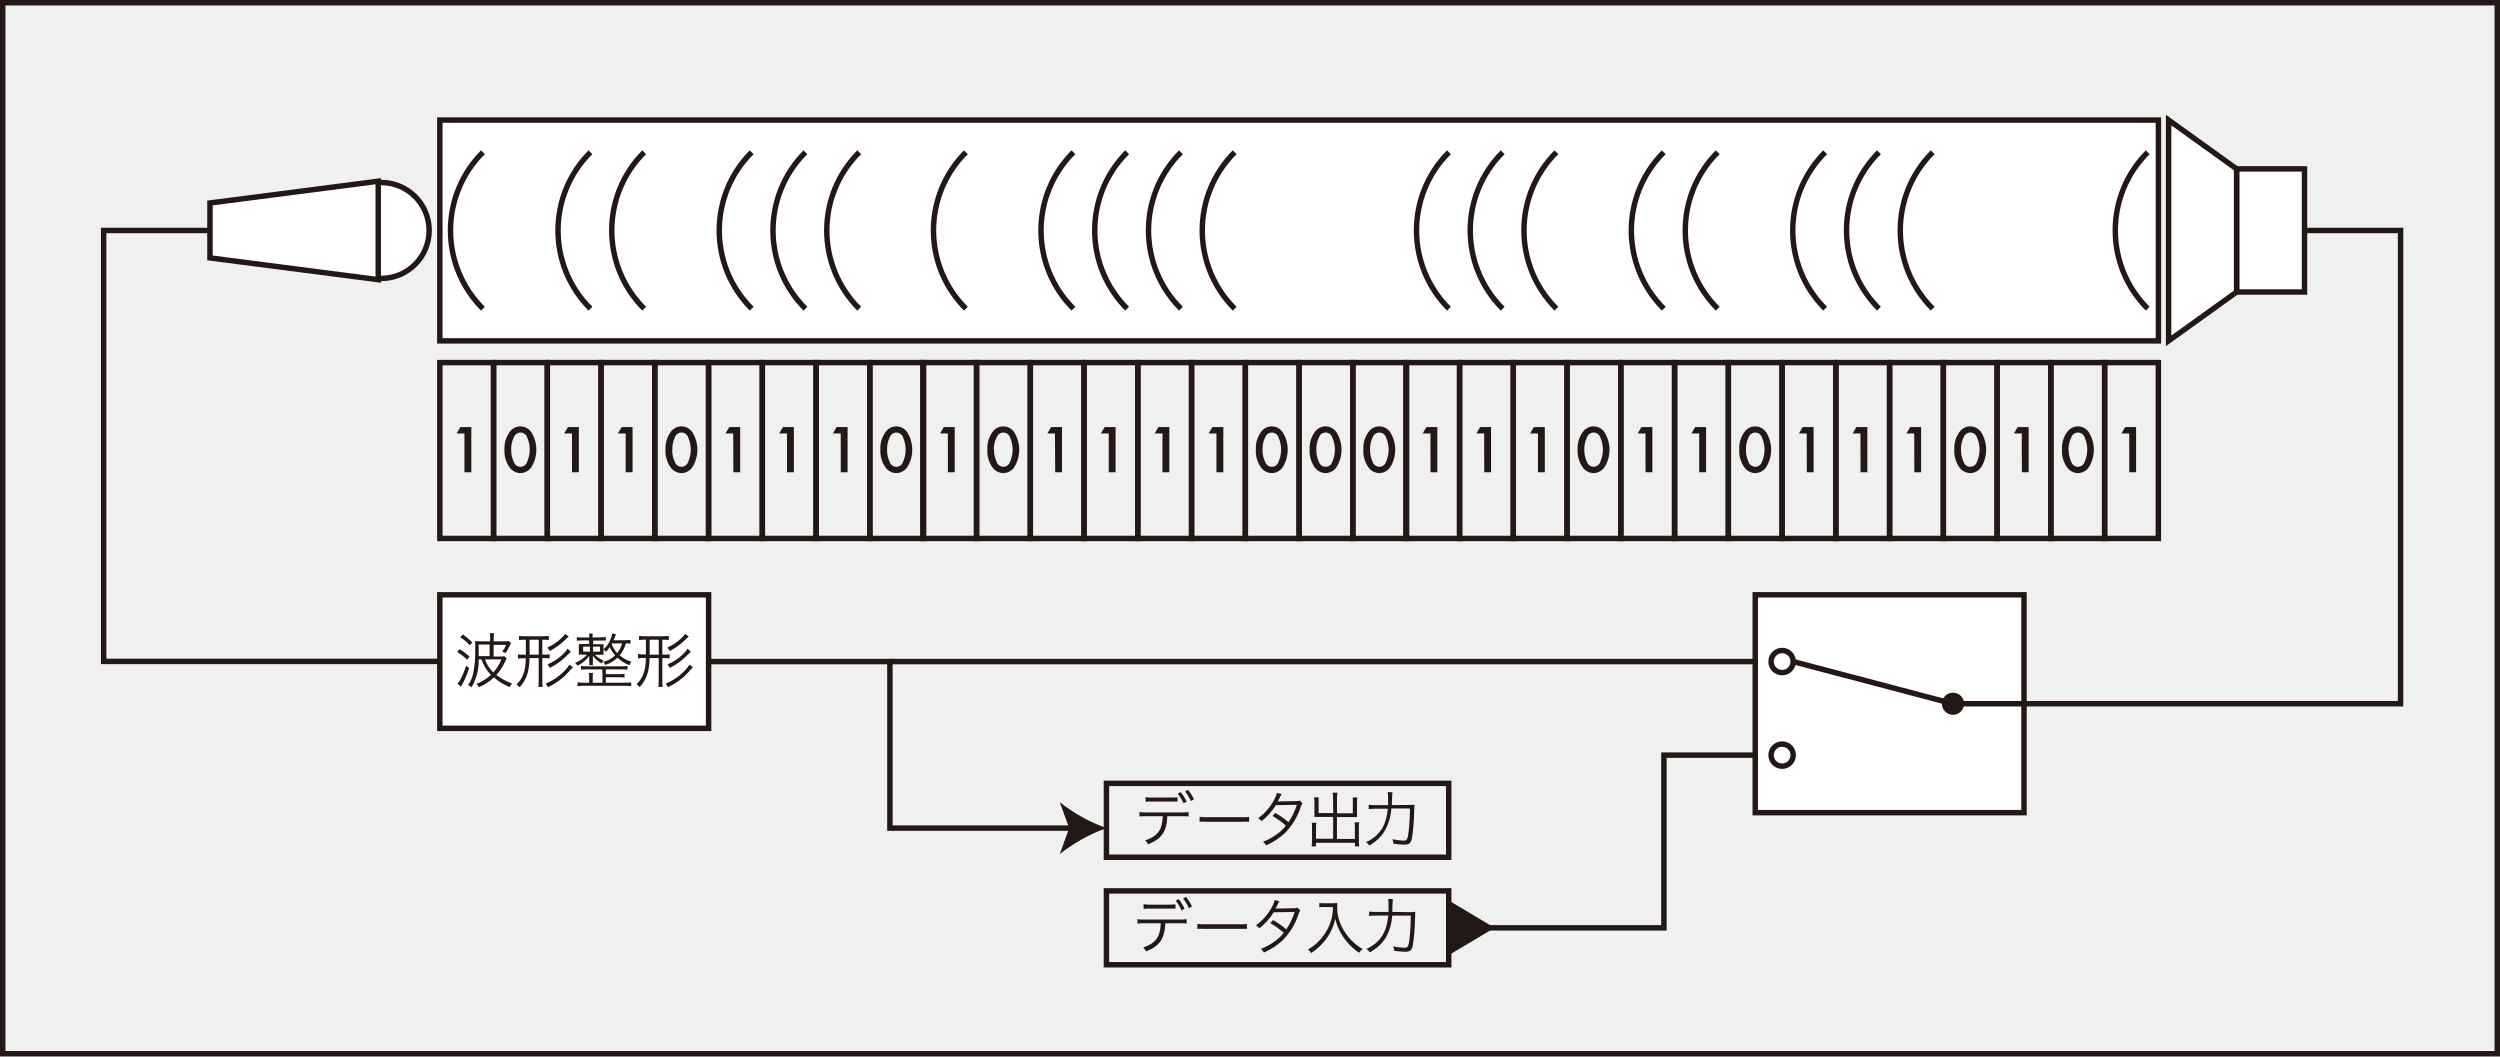
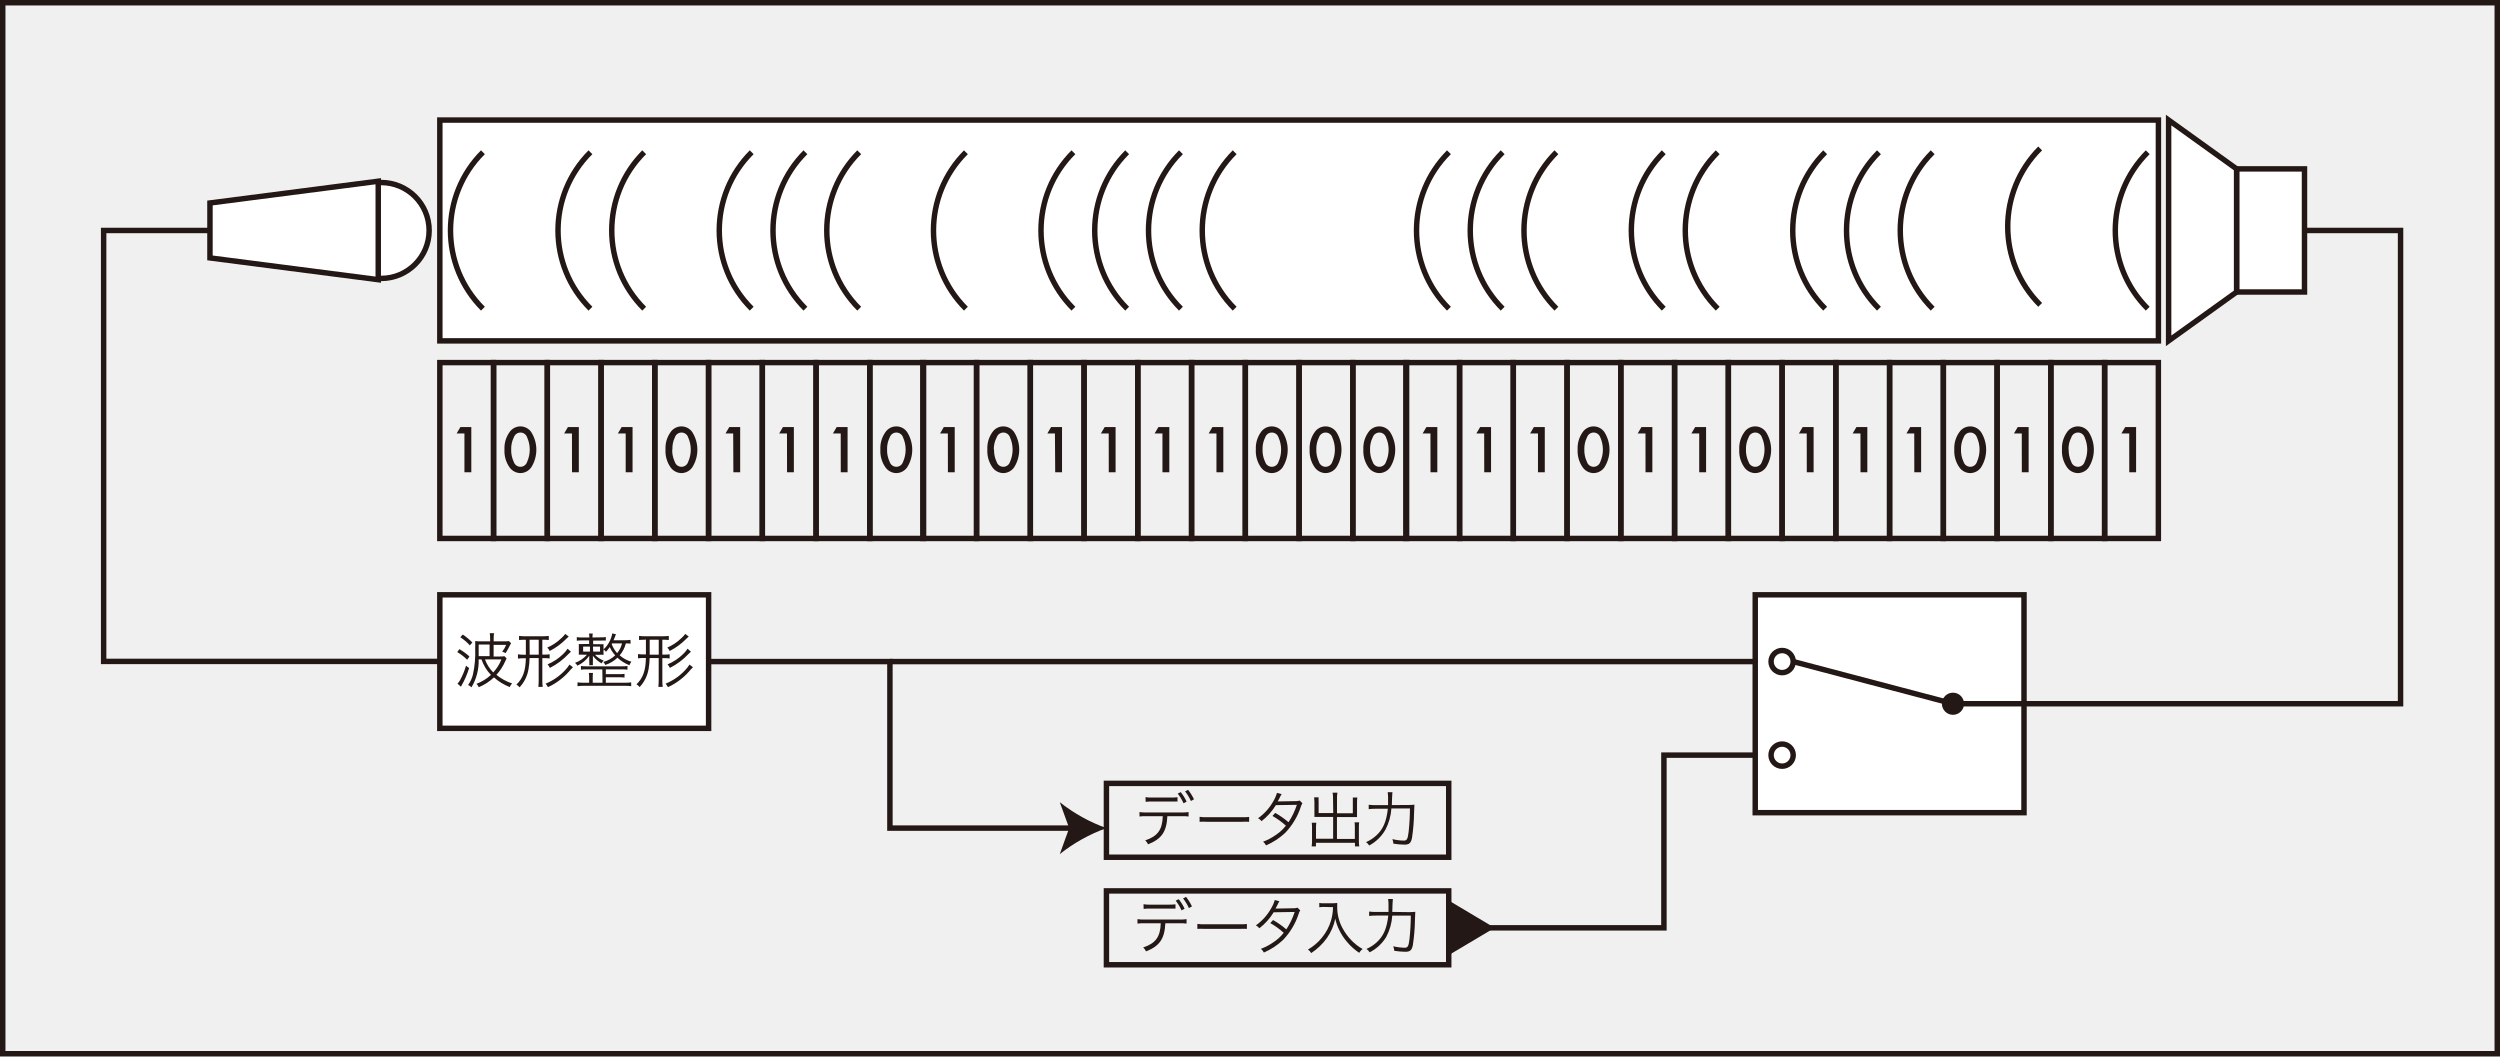
<svg xmlns="http://www.w3.org/2000/svg" viewBox="0 0 458.3 193.67">
  <defs>
    <style>.cls-1{fill:#fff;}.cls-1,.cls-2{stroke:#231815;stroke-miterlimit:10;}.cls-2,.cls-3{fill:none;}.cls-4{fill:#231815;}</style>
  </defs>
  <g id="Layer_2" data-name="Layer 2">
    <g id="Layer_1-2" data-name="Layer 1">
      <rect class="cls-1" x="80.63" y="22.01" width="315.05" height="40.48" />
      <rect class="cls-1" x="410.01" y="30.96" width="12.45" height="22.57" />
      <polygon class="cls-1" points="410.01 53.53 397.55 62.48 397.55 22.01 410.01 30.96 410.01 53.53" />
      <circle class="cls-1" cx="69.88" cy="42.25" r="8.79" />
      <polygon class="cls-1" points="38.49 37.21 69.34 33.22 69.34 51.27 38.49 47.28 38.49 37.21" />
      <path class="cls-2" d="M393.72,56.59a20.27,20.27,0,0,1,0-28.68" />
      <path class="cls-3" d="M374,56.59a20.27,20.27,0,0,1,0-28.68" />
      <path class="cls-2" d="M354.3,56.59a20.27,20.27,0,0,1,0-28.68" />
+       <path class="cls-2" d="M374,55.89a20.27,20.27,0,0,1,0-28.68" />
      <path class="cls-2" d="M344.45,56.59a20.27,20.27,0,0,1,0-28.68" />
      <path class="cls-2" d="M334.59,56.59a20.27,20.27,0,0,1,0-28.68" />
      <path class="cls-2" d="M314.89,56.59a20.27,20.27,0,0,1,0-28.68" />
      <path class="cls-2" d="M305,56.59a20.27,20.27,0,0,1,0-28.68" />
      <path class="cls-2" d="M285.32,56.59a20.27,20.27,0,0,1,0-28.68" />
      <path class="cls-2" d="M275.47,56.59a20.27,20.27,0,0,1,0-28.68" />
      <path class="cls-2" d="M265.62,56.59a20.27,20.27,0,0,1,0-28.68" />
      <path class="cls-2" d="M226.34,56.59a20.27,20.27,0,0,1,0-28.68" />
      <path class="cls-2" d="M216.49,56.59a20.27,20.27,0,0,1,0-28.68" />
      <path class="cls-2" d="M206.63,56.59a20.27,20.27,0,0,1,0-28.68" />
      <path class="cls-2" d="M196.78,56.59a20.27,20.27,0,0,1,0-28.68" />
      <path class="cls-2" d="M177.07,56.59a20.27,20.27,0,0,1,0-28.68" />
      <path class="cls-2" d="M157.51,56.59a20.27,20.27,0,0,1,0-28.68" />
      <path class="cls-2" d="M147.65,56.59a20.27,20.27,0,0,1,0-28.68" />
      <path class="cls-2" d="M137.8,56.59a20.27,20.27,0,0,1,0-28.68" />
      <path class="cls-2" d="M127.94,27.9" />
      <path class="cls-2" d="M127.94,56.59" />
      <path class="cls-2" d="M118.09,56.59a20.27,20.27,0,0,1,0-28.68" />
      <path class="cls-2" d="M108.24,56.59a20.27,20.27,0,0,1,0-28.68" />
      <path class="cls-2" d="M88.53,56.59a20.27,20.27,0,0,1,0-28.68" />
      <rect class="cls-2" x="100.34" y="66.47" width="9.85" height="32.24" />
      <rect class="cls-2" x="90.48" y="66.47" width="9.85" height="32.24" />
      <rect class="cls-2" x="80.63" y="66.47" width="9.85" height="32.24" />
      <rect class="cls-2" x="110.19" y="66.47" width="9.85" height="32.24" />
      <rect class="cls-2" x="120.04" y="66.47" width="9.85" height="32.24" />
      <rect class="cls-2" x="129.9" y="66.47" width="9.85" height="32.24" />
      <rect class="cls-2" x="139.75" y="66.47" width="9.85" height="32.24" />
      <rect class="cls-2" x="149.61" y="66.47" width="9.85" height="32.24" />
      <rect class="cls-2" x="159.46" y="66.47" width="9.85" height="32.24" />
      <rect class="cls-2" x="169.17" y="66.47" width="9.85" height="32.24" />
      <rect class="cls-2" x="179.03" y="66.47" width="9.85" height="32.24" />
      <rect class="cls-2" x="188.88" y="66.47" width="9.85" height="32.24" />
      <rect class="cls-2" x="198.73" y="66.47" width="9.85" height="32.24" />
      <rect class="cls-2" x="208.59" y="66.47" width="9.85" height="32.24" />
      <rect class="cls-2" x="218.44" y="66.47" width="9.85" height="32.24" />
      <rect class="cls-2" x="228.3" y="66.47" width="9.85" height="32.24" />
      <rect class="cls-2" x="238.15" y="66.47" width="9.85" height="32.24" />
      <rect class="cls-2" x="248.01" y="66.47" width="9.85" height="32.24" />
      <rect class="cls-2" x="257.72" y="66.47" width="9.85" height="32.24" />
      <rect class="cls-2" x="267.57" y="66.47" width="9.85" height="32.24" />
      <rect class="cls-2" x="277.42" y="66.47" width="9.85" height="32.24" />
      <rect class="cls-2" x="287.28" y="66.47" width="9.85" height="32.24" />
      <rect class="cls-2" x="297.13" y="66.47" width="9.85" height="32.24" />
      <rect class="cls-2" x="306.99" y="66.47" width="9.85" height="32.24" />
      <rect class="cls-2" x="316.84" y="66.47" width="9.85" height="32.24" />
      <rect class="cls-2" x="326.7" y="66.47" width="9.85" height="32.24" />
      <rect class="cls-2" x="336.55" y="66.47" width="9.85" height="32.24" />
      <rect class="cls-2" x="346.4" y="66.47" width="9.85" height="32.24" />
      <rect class="cls-2" x="356.26" y="66.47" width="9.85" height="32.24" />
      <rect class="cls-2" x="366.11" y="66.47" width="9.85" height="32.24" />
      <rect class="cls-2" x="375.97" y="66.47" width="9.85" height="32.24" />
      <rect class="cls-2" x="385.82" y="66.47" width="9.85" height="32.24" />
      <path class="cls-4" d="M85.14,79.46H83.71l.69-1.17h2v8.29H85.14Z" />
      <path class="cls-4" d="M104.85,79.46h-1.43l.69-1.17h2v8.29h-1.25Z" />
      <path class="cls-4" d="M114.7,79.46h-1.43l.69-1.17h2v8.29H114.7Z" />
      <path class="cls-4" d="M134.41,79.46H133l.69-1.17h2v8.29h-1.25Z" />
      <path class="cls-4" d="M144.27,79.46h-1.43l.69-1.17h2v8.29h-1.25Z" />
      <path class="cls-4" d="M154.12,79.46h-1.43l.69-1.17h2v8.29h-1.25Z" />
      <path class="cls-4" d="M262.23,79.46h-1.43l.69-1.17h2v8.29h-1.25Z" />
      <path class="cls-4" d="M272.08,79.46h-1.43l.69-1.17h2v8.29h-1.25Z" />
      <path class="cls-4" d="M281.94,79.46H280.5l.69-1.17h2v8.29h-1.25Z" />
      <path class="cls-4" d="M331.21,79.46h-1.43l.69-1.17h2v8.29h-1.25Z" />
      <path class="cls-4" d="M341.06,79.46h-1.43l.69-1.17h2v8.29h-1.25Z" />
      <path class="cls-4" d="M350.92,79.46h-1.43l.69-1.17h2v8.29h-1.25Z" />
      <path class="cls-4" d="M301.65,79.46h-1.43l.69-1.17h2v8.29h-1.25Z" />
      <path class="cls-4" d="M311.5,79.46h-1.43l.69-1.17h2v8.29H311.5Z" />
      <path class="cls-4" d="M370.63,79.46h-1.43l.69-1.17h2v8.29h-1.25Z" />
      <path class="cls-4" d="M390.33,79.46H388.9l.69-1.17h2v8.29h-1.25Z" />
      <path class="cls-4" d="M193.39,79.46H192l.69-1.17h2v8.29h-1.25Z" />
      <path class="cls-4" d="M203.25,79.46h-1.43l.69-1.17h2v8.29h-1.25Z" />
      <path class="cls-4" d="M213.1,79.46h-1.43l.69-1.17h2v8.29H213.1Z" />
      <path class="cls-4" d="M173.76,79.46h-1.43l.69-1.17h2v8.29h-1.25Z" />
      <path class="cls-4" d="M223,79.46h-1.43l.69-1.17h2v8.29H223Z" />
      <path class="cls-4" d="M92.48,82.39a5,5,0,0,1,.92-3.16,2.41,2.41,0,0,1,4,0,6.05,6.05,0,0,1,0,6.43,2.46,2.46,0,0,1-2,1.07,2.49,2.49,0,0,1-2-1.07A5.18,5.18,0,0,1,92.48,82.39Zm1.23,0a4.91,4.91,0,0,0,.48,2.29,1.28,1.28,0,0,0,2.44,0,5.49,5.49,0,0,0,0-4.51,1.28,1.28,0,0,0-2.43,0A4.58,4.58,0,0,0,93.71,82.39Z" />
      <path class="cls-4" d="M122,82.39a5,5,0,0,1,.92-3.16,2.41,2.41,0,0,1,4,0,6.05,6.05,0,0,1,0,6.43,2.46,2.46,0,0,1-2,1.07,2.49,2.49,0,0,1-2-1.07A5.18,5.18,0,0,1,122,82.39Zm1.23,0a4.91,4.91,0,0,0,.48,2.29,1.28,1.28,0,0,0,2.44,0,5.49,5.49,0,0,0,0-4.51,1.28,1.28,0,0,0-2.43,0A4.58,4.58,0,0,0,123.27,82.39Z" />
      <path class="cls-4" d="M161.39,82.39a5,5,0,0,1,.92-3.16,2.41,2.41,0,0,1,4,0,6.05,6.05,0,0,1,0,6.43,2.46,2.46,0,0,1-2,1.07,2.49,2.49,0,0,1-2-1.07A5.18,5.18,0,0,1,161.39,82.39Zm1.23,0a4.91,4.91,0,0,0,.48,2.29,1.28,1.28,0,0,0,2.44,0,5.49,5.49,0,0,0,0-4.51,1.28,1.28,0,0,0-2.43,0A4.58,4.58,0,0,0,162.62,82.39Z" />
      <path class="cls-4" d="M181,82.39a5,5,0,0,1,.92-3.16,2.41,2.41,0,0,1,4,0,6.05,6.05,0,0,1,0,6.43,2.46,2.46,0,0,1-2,1.07,2.49,2.49,0,0,1-2-1.07A5.18,5.18,0,0,1,181,82.39Zm1.23,0a4.92,4.92,0,0,0,.48,2.29,1.28,1.28,0,0,0,2.44,0,5.49,5.49,0,0,0,0-4.51,1.28,1.28,0,0,0-2.43,0A4.58,4.58,0,0,0,182.18,82.39Z" />
      <path class="cls-4" d="M230.22,82.39a5,5,0,0,1,.92-3.16,2.41,2.41,0,0,1,4,0,6.05,6.05,0,0,1,0,6.43,2.46,2.46,0,0,1-2,1.07,2.49,2.49,0,0,1-2-1.07A5.18,5.18,0,0,1,230.22,82.39Zm1.23,0a4.91,4.91,0,0,0,.48,2.29,1.28,1.28,0,0,0,2.44,0,5.49,5.49,0,0,0,0-4.51,1.28,1.28,0,0,0-2.43,0A4.58,4.58,0,0,0,231.45,82.39Z" />
      <path class="cls-4" d="M240.08,82.39a5,5,0,0,1,.92-3.16,2.41,2.41,0,0,1,4,0,6.05,6.05,0,0,1,0,6.43,2.46,2.46,0,0,1-2,1.07,2.49,2.49,0,0,1-2-1.07A5.18,5.18,0,0,1,240.08,82.39Zm1.23,0a4.91,4.91,0,0,0,.48,2.29,1.28,1.28,0,0,0,2.44,0,5.49,5.49,0,0,0,0-4.51,1.28,1.28,0,0,0-2.43,0A4.58,4.58,0,0,0,241.31,82.39Z" />
      <path class="cls-4" d="M249.93,82.39a5,5,0,0,1,.92-3.16,2.41,2.41,0,0,1,4,0,6.05,6.05,0,0,1,0,6.43,2.46,2.46,0,0,1-2,1.07,2.49,2.49,0,0,1-2-1.07A5.18,5.18,0,0,1,249.93,82.39Zm1.23,0a4.91,4.91,0,0,0,.48,2.29,1.28,1.28,0,0,0,2.44,0,5.49,5.49,0,0,0,0-4.51,1.28,1.28,0,0,0-2.43,0A4.58,4.58,0,0,0,251.16,82.39Z" />
      <path class="cls-4" d="M289.21,82.39a5,5,0,0,1,.92-3.16,2.41,2.41,0,0,1,4,0,6.05,6.05,0,0,1,0,6.43,2.46,2.46,0,0,1-2,1.07,2.49,2.49,0,0,1-2-1.07A5.18,5.18,0,0,1,289.21,82.39Zm1.23,0a4.91,4.91,0,0,0,.48,2.29,1.28,1.28,0,0,0,2.44,0,5.49,5.49,0,0,0,0-4.51,1.28,1.28,0,0,0-2.43,0A4.58,4.58,0,0,0,290.44,82.39Z" />
      <path class="cls-4" d="M318.84,82.39a5,5,0,0,1,.92-3.16,2.41,2.41,0,0,1,4,0,6.05,6.05,0,0,1,0,6.43,2.46,2.46,0,0,1-2,1.07,2.49,2.49,0,0,1-2-1.07A5.18,5.18,0,0,1,318.84,82.39Zm1.23,0a4.91,4.91,0,0,0,.48,2.29,1.28,1.28,0,0,0,2.44,0,5.49,5.49,0,0,0,0-4.51,1.28,1.28,0,0,0-2.43,0A4.58,4.58,0,0,0,320.07,82.39Z" />
      <path class="cls-4" d="M358.26,82.39a5,5,0,0,1,.92-3.16,2.41,2.41,0,0,1,4,0,6.05,6.05,0,0,1,0,6.43,2.46,2.46,0,0,1-2,1.07,2.49,2.49,0,0,1-2-1.07A5.18,5.18,0,0,1,358.26,82.39Zm1.23,0a4.91,4.91,0,0,0,.48,2.29,1.28,1.28,0,0,0,2.44,0,5.49,5.49,0,0,0,0-4.51,1.28,1.28,0,0,0-2.43,0A4.58,4.58,0,0,0,359.49,82.39Z" />
      <path class="cls-4" d="M378,82.39a5,5,0,0,1,.92-3.16,2.41,2.41,0,0,1,4,0,6.05,6.05,0,0,1,0,6.43,2.46,2.46,0,0,1-2,1.07,2.49,2.49,0,0,1-2-1.07A5.18,5.18,0,0,1,378,82.39Zm1.23,0a4.91,4.91,0,0,0,.48,2.29,1.28,1.28,0,0,0,2.44,0,5.49,5.49,0,0,0,0-4.51,1.28,1.28,0,0,0-2.43,0A4.58,4.58,0,0,0,379.2,82.39Z" />
      <path class="cls-2" d="M38.49,42.25H19v79H80.63" />
      <rect class="cls-1" x="80.63" y="109.04" width="49.27" height="24.48" />
      <path class="cls-4" d="M84.22,119a11.6,11.6,0,0,1,1.84,1.34l-.42.61a8.66,8.66,0,0,0-1.82-1.41ZM86,122.47a15.6,15.6,0,0,1-1.38,3.19,2.58,2.58,0,0,1-.12.23l-.63-.56a3,3,0,0,0,.46-.63,12.71,12.71,0,0,0,1.1-2.66Zm.13-4.16a8.45,8.45,0,0,0-1.75-1.49l.46-.5a11.54,11.54,0,0,1,1.75,1.46Zm1.62,2.57A9.35,9.35,0,0,1,86.43,126a2.06,2.06,0,0,0-.62-.43,5.26,5.26,0,0,0,.89-1.93,18.3,18.3,0,0,0,.41-4.75,13.41,13.41,0,0,0,0-1.37,6.25,6.25,0,0,0,1.07.05h1.67v-.4a6.08,6.08,0,0,0-.07-1.09h.79a5.75,5.75,0,0,0-.07,1.09v.4h1.8a4.82,4.82,0,0,0,1-.05l.39.4a2.27,2.27,0,0,0-.22.4,13.83,13.83,0,0,1-.78,1.41,2.36,2.36,0,0,0-.63-.26,5.11,5.11,0,0,0,.73-1.25h-2.3v2.13h1.1a4.1,4.1,0,0,0,.88-.06l.4.41c-.09.17-.12.24-.24.5A9.26,9.26,0,0,1,91,123.72a9.19,9.19,0,0,0,2.88,1.57,2.38,2.38,0,0,0-.44.66,9.55,9.55,0,0,1-2.89-1.77,9.15,9.15,0,0,1-2.78,1.8,1.85,1.85,0,0,0-.42-.62A8.35,8.35,0,0,0,90,123.73a7.52,7.52,0,0,1-1.73-2.84Zm2-.6v-2.13h-2v.79c0,.4,0,.76,0,1.34Zm-.84.6a6.41,6.41,0,0,0,1.51,2.39,7.45,7.45,0,0,0,1.5-2.39Z" />
      <path class="cls-4" d="M96.1,117.28a5.53,5.53,0,0,0-.95.05v-.76a6.84,6.84,0,0,0,1,.07h3.45a6.59,6.59,0,0,0,1-.07v.76a5.31,5.31,0,0,0-.94-.05h-.24V120h.34a5.56,5.56,0,0,0,1-.06v.77a5.64,5.64,0,0,0-1-.06h-.34v4.13a7.7,7.7,0,0,0,.07,1.14h-.81a6.94,6.94,0,0,0,.07-1.14v-4.14H97.08a13,13,0,0,1-.19,2A6.39,6.39,0,0,1,95.25,126a2.2,2.2,0,0,0-.58-.5c1.2-1.16,1.68-2.52,1.73-4.83h-.45a6.37,6.37,0,0,0-1,.07v-.79a6.14,6.14,0,0,0,1,.07h.45v-2.73Zm1,2.73h1.66v-2.73H97.08Zm7.93,2.31a8.72,8.72,0,0,0-.76.83,11.74,11.74,0,0,1-1.87,1.68,11.31,11.31,0,0,1-1.95,1.14,3.4,3.4,0,0,0-.43-.64,10.12,10.12,0,0,0,3.6-2.5,5.57,5.57,0,0,0,.78-1Zm-.77-5.63c-.13.11-.22.2-.57.53a11.55,11.55,0,0,1-2.92,2.12,2.39,2.39,0,0,0-.44-.63,8.48,8.48,0,0,0,2.54-1.69,4.57,4.57,0,0,0,.75-.81Zm.4,2.78a3.71,3.71,0,0,0-.46.43,12.39,12.39,0,0,1-3.39,2.54,3,3,0,0,0-.43-.65,9,9,0,0,0,2.83-1.87,5.08,5.08,0,0,0,.84-1Z" />
      <path class="cls-4" d="M110.16,116.84a4.9,4.9,0,0,0,.9-.06v.65a6.81,6.81,0,0,0-.89,0h-1.43v.66h1a6.16,6.16,0,0,0,.9,0,4.67,4.67,0,0,0,0,.66v.6a6.09,6.09,0,0,0,0,.69,5.8,5.8,0,0,0-.83,0h-.73a4.13,4.13,0,0,0,1.58,1.06,1.63,1.63,0,0,0-.37.51,4.81,4.81,0,0,1-1.6-1.39.81.81,0,0,1,0,.14,5.41,5.41,0,0,1,0,.55v.38a3.87,3.87,0,0,0,0,.66h-.67a3.17,3.17,0,0,0,0-.66v-.4a6.51,6.51,0,0,1,0-.67,5.4,5.4,0,0,1-2.17,1.81,1.8,1.8,0,0,0-.44-.51,5.46,5.46,0,0,0,2.2-1.5h-.66a5.21,5.21,0,0,0-.84,0c0-.22,0-.46,0-.7v-.6a5.11,5.11,0,0,0,0-.66,6,6,0,0,0,.89,0h1v-.66h-1.31a5.36,5.36,0,0,0-.95.06v-.66a5.42,5.42,0,0,0,1,.06h1.3a3.9,3.9,0,0,0-.06-.72h.69a3.53,3.53,0,0,0-.06.72Zm.26,5.87h-2.92a6.68,6.68,0,0,0-1,.06v-.68a6.35,6.35,0,0,0,1,.06h6.43a6.7,6.7,0,0,0,1.1-.06v.68a7.13,7.13,0,0,0-1.1-.06h-2.87v.87h2.43a5.65,5.65,0,0,0,1-.05v.68a6.4,6.4,0,0,0-1-.05h-2.43v1h3.53a8,8,0,0,0,1.12-.07v.7a8.57,8.57,0,0,0-1.12-.07H107a8.74,8.74,0,0,0-1.13.07v-.7a8.28,8.28,0,0,0,1.13.07h1v-1a4,4,0,0,0-.06-.8h.77a4.46,4.46,0,0,0-.05.8v1h1.79Zm-3.52-4.17v.91h1.25v-.91Zm1.84.91H110v-.91h-1.3ZM115.6,118a4.79,4.79,0,0,0-.87-.05,5.45,5.45,0,0,1-1.13,2.19,5.61,5.61,0,0,0,2.15,1.17,2.16,2.16,0,0,0-.36.64,6.76,6.76,0,0,1-2.2-1.38,5.71,5.71,0,0,1-2.23,1.33,1.77,1.77,0,0,0-.36-.56,5,5,0,0,0,2.18-1.2,5.51,5.51,0,0,1-1-1.53,8.14,8.14,0,0,1-.69.88,1.79,1.79,0,0,0-.46-.44,4.6,4.6,0,0,0,1.06-1.36,5.17,5.17,0,0,0,.55-1.57l.67.14a8.36,8.36,0,0,1-.44,1.11h2.11a7.49,7.49,0,0,0,1-.07Zm-3.41-.05-.06.11a5.19,5.19,0,0,0,1,1.67,4.29,4.29,0,0,0,.9-1.78Z" />
      <path class="cls-4" d="M118.1,117.28a5.53,5.53,0,0,0-.95.05v-.76a6.84,6.84,0,0,0,1,.07h3.45a6.59,6.59,0,0,0,1-.07v.76a5.31,5.31,0,0,0-.94-.05h-.24V120h.34a5.56,5.56,0,0,0,1-.06v.77a5.64,5.64,0,0,0-1-.06h-.34v4.13a7.7,7.7,0,0,0,.07,1.14h-.81a6.94,6.94,0,0,0,.07-1.14v-4.14h-1.66a13,13,0,0,1-.19,2,6.39,6.39,0,0,1-1.64,3.31,2.2,2.2,0,0,0-.58-.5c1.2-1.16,1.68-2.52,1.73-4.83h-.45a6.37,6.37,0,0,0-1,.07v-.79a6.14,6.14,0,0,0,1,.07h.45v-2.73Zm1,2.73h1.66v-2.73h-1.66Zm7.93,2.31a8.72,8.72,0,0,0-.76.83,11.74,11.74,0,0,1-1.87,1.68,11.31,11.31,0,0,1-1.95,1.14,3.4,3.4,0,0,0-.43-.64,10.12,10.12,0,0,0,3.6-2.5,5.57,5.57,0,0,0,.78-1Zm-.77-5.63c-.13.11-.22.2-.57.53a11.55,11.55,0,0,1-2.92,2.12,2.39,2.39,0,0,0-.44-.63,8.48,8.48,0,0,0,2.54-1.69,4.57,4.57,0,0,0,.75-.81Zm.4,2.78a3.71,3.71,0,0,0-.46.43,12.39,12.39,0,0,1-3.39,2.54,3,3,0,0,0-.43-.65,9,9,0,0,0,2.83-1.87,5.08,5.08,0,0,0,.84-1Z" />
      <rect class="cls-1" x="321.77" y="109.04" width="49.27" height="39.94" />
      <polyline class="cls-2" points="129.9 121.28 163.14 121.28 163.14 151.81 196.79 151.81" />
      <path class="cls-4" d="M202.83,151.81a30.22,30.22,0,0,0-8.55,4.76l1.72-4.76-1.72-4.75A30.2,30.2,0,0,0,202.83,151.81Z" />
      <path class="cls-4" d="M214,149.62c-.13,2.85-1.06,4.19-3.54,5.16a1.93,1.93,0,0,0-.52-.72c2.28-.76,3.14-1.94,3.22-4.44h-3a8.64,8.64,0,0,0-1.27.06v-.81a7.33,7.33,0,0,0,1.28.07h6.44a7.24,7.24,0,0,0,1.28-.07v.81a8.64,8.64,0,0,0-1.26-.06Zm-4-3.49a5.72,5.72,0,0,0,1.27.08h3.32a10,10,0,0,0,1.27-.06v.79l-1.25,0h-3.34a7.69,7.69,0,0,0-1.25.05Zm6.45-.92a8.62,8.62,0,0,1,1.08,1.74l-.56.31a8.39,8.39,0,0,0-1.07-1.78Zm1.35-.42a9.23,9.23,0,0,1,1.08,1.74l-.56.31a8.59,8.59,0,0,0-1.07-1.77Z" />
      <path class="cls-4" d="M219.91,149.74a7.77,7.77,0,0,0,1.36.07h6.39a8.72,8.72,0,0,0,1.33-.05v.89a12.55,12.55,0,0,0-1.34,0h-6.38a12,12,0,0,0-1.36,0Z" />
      <path class="cls-4" d="M234.95,145.58a3.63,3.63,0,0,0-.39.73,5.52,5.52,0,0,1-.34.61c.15,0,.15,0,3.4-.06a1.92,1.92,0,0,0,.64-.11l.5.5a2.45,2.45,0,0,0-.32.73,12.52,12.52,0,0,1-2.87,4.73,12.27,12.27,0,0,1-3.48,2.27,2,2,0,0,0-.54-.68,10,10,0,0,0,2.28-1.2,7.73,7.73,0,0,0,1.9-1.74,13.82,13.82,0,0,0-2.46-1.78l.51-.56a15.71,15.71,0,0,1,2.43,1.71,13.12,13.12,0,0,0,1.53-3.19l-3.85.06a10.94,10.94,0,0,1-2.62,2.93,2,2,0,0,0-.64-.53,9.57,9.57,0,0,0,2.81-3.14,6.07,6.07,0,0,0,.65-1.51Z" />
      <path class="cls-4" d="M244.37,146.31a4.41,4.41,0,0,0-.08-1h.89a5,5,0,0,0-.08,1v2.78H248V147a6,6,0,0,0,0-.8h.83a5.44,5.44,0,0,0-.06.84v2.19c0,.22,0,.37,0,.56l-.68,0h-3v4h3.28v-2.09a5.85,5.85,0,0,0-.05-.95h.84a6.12,6.12,0,0,0-.05,1v2.49a5.51,5.51,0,0,0,.07.92h-.79v-.66h-7.15v.66h-.79a5.79,5.79,0,0,0,.07-.92v-2.42a6.13,6.13,0,0,0-.05-1h.84a5.53,5.53,0,0,0-.06.94v2h3.14v-4h-2.75l-.68,0c0-.21,0-.37,0-.56v-2.18a8,8,0,0,0-.05-.85h.82a5.77,5.77,0,0,0,0,.81v2.07h2.68Z" />
      <path class="cls-4" d="M258,147.57a8.9,8.9,0,0,0,1.29-.06c0,.4,0,.4-.06,1.44a34,34,0,0,1-.38,4.64c-.2,1-.53,1.25-1.41,1.25a13.65,13.65,0,0,1-2-.18,3.44,3.44,0,0,0-.19-.83,9.92,9.92,0,0,0,2.09.27c.58,0,.73-.27.89-1.61a40.83,40.83,0,0,0,.24-4.28h-3.4a9.68,9.68,0,0,1-1.09,3.88A7.51,7.51,0,0,1,251,155a1.77,1.77,0,0,0-.58-.62,6.77,6.77,0,0,0,1.85-1.19c1.28-1.16,1.89-2.57,2.15-4.93h-2.16a9.78,9.78,0,0,0-1.35.07v-.8a9.52,9.52,0,0,0,1.36.07h2.19c0-.5,0-.85,0-1.3a6.24,6.24,0,0,0-.07-1.07h.87a7.66,7.66,0,0,0-.06.89c0,.52,0,.52-.05,1.47Z" />
      <path class="cls-4" d="M213.63,169.25c-.13,2.85-1.06,4.19-3.54,5.16a1.92,1.92,0,0,0-.52-.72c2.28-.76,3.14-1.94,3.22-4.44h-3a8.64,8.64,0,0,0-1.27.06v-.81a7.33,7.33,0,0,0,1.28.07h6.44a7.26,7.26,0,0,0,1.28-.07v.81a8.65,8.65,0,0,0-1.27-.06Zm-4-3.49a5.72,5.72,0,0,0,1.27.08h3.32a9.94,9.94,0,0,0,1.27-.06v.79l-1.25,0h-3.34a7.69,7.69,0,0,0-1.25.05Zm6.45-.92a8.58,8.58,0,0,1,1.08,1.74l-.56.31a8.39,8.39,0,0,0-1.07-1.78Zm1.35-.42a9.15,9.15,0,0,1,1.08,1.74l-.56.31a8.63,8.63,0,0,0-1.07-1.77Z" />
      <path class="cls-4" d="M219.5,169.37a7.77,7.77,0,0,0,1.36.07h6.39a8.7,8.7,0,0,0,1.33-.05v.89a12.54,12.54,0,0,0-1.34,0h-6.38a12,12,0,0,0-1.36,0Z" />
      <path class="cls-4" d="M234.54,165.22a3.65,3.65,0,0,0-.38.73,5.53,5.53,0,0,1-.34.61c.15,0,.15,0,3.4-.06a1.91,1.91,0,0,0,.64-.11l.5.5a2.46,2.46,0,0,0-.32.73,12.52,12.52,0,0,1-2.87,4.73,12.27,12.27,0,0,1-3.48,2.27,2,2,0,0,0-.54-.68,9.93,9.93,0,0,0,2.28-1.2,7.73,7.73,0,0,0,1.9-1.74,13.82,13.82,0,0,0-2.46-1.78l.51-.56a15.68,15.68,0,0,1,2.43,1.71,13.15,13.15,0,0,0,1.53-3.19l-3.85.06a10.93,10.93,0,0,1-2.62,2.93,2,2,0,0,0-.64-.53,9.57,9.57,0,0,0,2.81-3.14,6,6,0,0,0,.65-1.51Z" />
      <path class="cls-4" d="M242.69,166.26c-.21,0-.47,0-.84.06v-.79a4.14,4.14,0,0,0,.84.06h1.45a5.24,5.24,0,0,0,1-.07,5.66,5.66,0,0,0,0,.73,8,8,0,0,0,.94,3.84,9.8,9.8,0,0,0,1.65,2.28,8.93,8.93,0,0,0,2.06,1.6,2.43,2.43,0,0,0-.62.7,10.3,10.3,0,0,1-2.13-1.88,10.1,10.1,0,0,1-1.57-2.38,8.68,8.68,0,0,1-.69-2,9.47,9.47,0,0,1-1.54,3.56,10.89,10.89,0,0,1-2.87,2.75,2,2,0,0,0-.59-.65,9.23,9.23,0,0,0,2.55-2.17,8.9,8.9,0,0,0,1.69-3.2,9.56,9.56,0,0,0,.35-2.4Z" />
      <path class="cls-4" d="M258.16,167.21a8.9,8.9,0,0,0,1.29-.06c0,.4,0,.4-.06,1.44a34,34,0,0,1-.38,4.64c-.2,1-.53,1.25-1.41,1.25a13.65,13.65,0,0,1-2-.18,3.44,3.44,0,0,0-.19-.83,9.92,9.92,0,0,0,2.09.27c.58,0,.73-.27.89-1.61a40.83,40.83,0,0,0,.24-4.28h-3.4a9.68,9.68,0,0,1-1.09,3.88,7.51,7.51,0,0,1-3.06,2.85,1.77,1.77,0,0,0-.58-.62,6.77,6.77,0,0,0,1.85-1.19c1.28-1.16,1.89-2.57,2.15-4.93h-2.16a9.78,9.78,0,0,0-1.35.07v-.8a9.52,9.52,0,0,0,1.36.07h2.19c0-.5,0-.85,0-1.3a6.24,6.24,0,0,0-.07-1.07h.87a7.66,7.66,0,0,0-.06.89c0,.52,0,.52-.05,1.47Z" />
      <rect class="cls-2" x="202.83" y="143.61" width="62.75" height="13.54" />
      <rect class="cls-2" x="202.83" y="163.32" width="62.75" height="13.54" />
      <polyline class="cls-2" points="321.77 138.43 305.03 138.43 305.03 170.09 273.09 170.09" />
      <polygon class="cls-4" points="265.62 165.1 273.99 170.09 265.62 175.07 265.62 165.1" />
      <path class="cls-2" d="M294.55,166.49" />
      <line class="cls-2" x1="163.14" y1="121.28" x2="321.77" y2="121.28" />
      <circle class="cls-1" cx="326.7" cy="121.28" r="2.03" />
      <circle class="cls-1" cx="326.7" cy="138.43" r="2.03" />
      <polyline class="cls-2" points="328.72 121.28 358.02 129.01 371.04 129.01 440.07 129.01 440.07 42.25 422.46 42.25" />
      <circle class="cls-4" cx="358.02" cy="129.01" r="2.03" />
      <rect class="cls-2" x="0.5" y="0.5" width="457.3" height="192.67" />
    </g>
  </g>
</svg>
